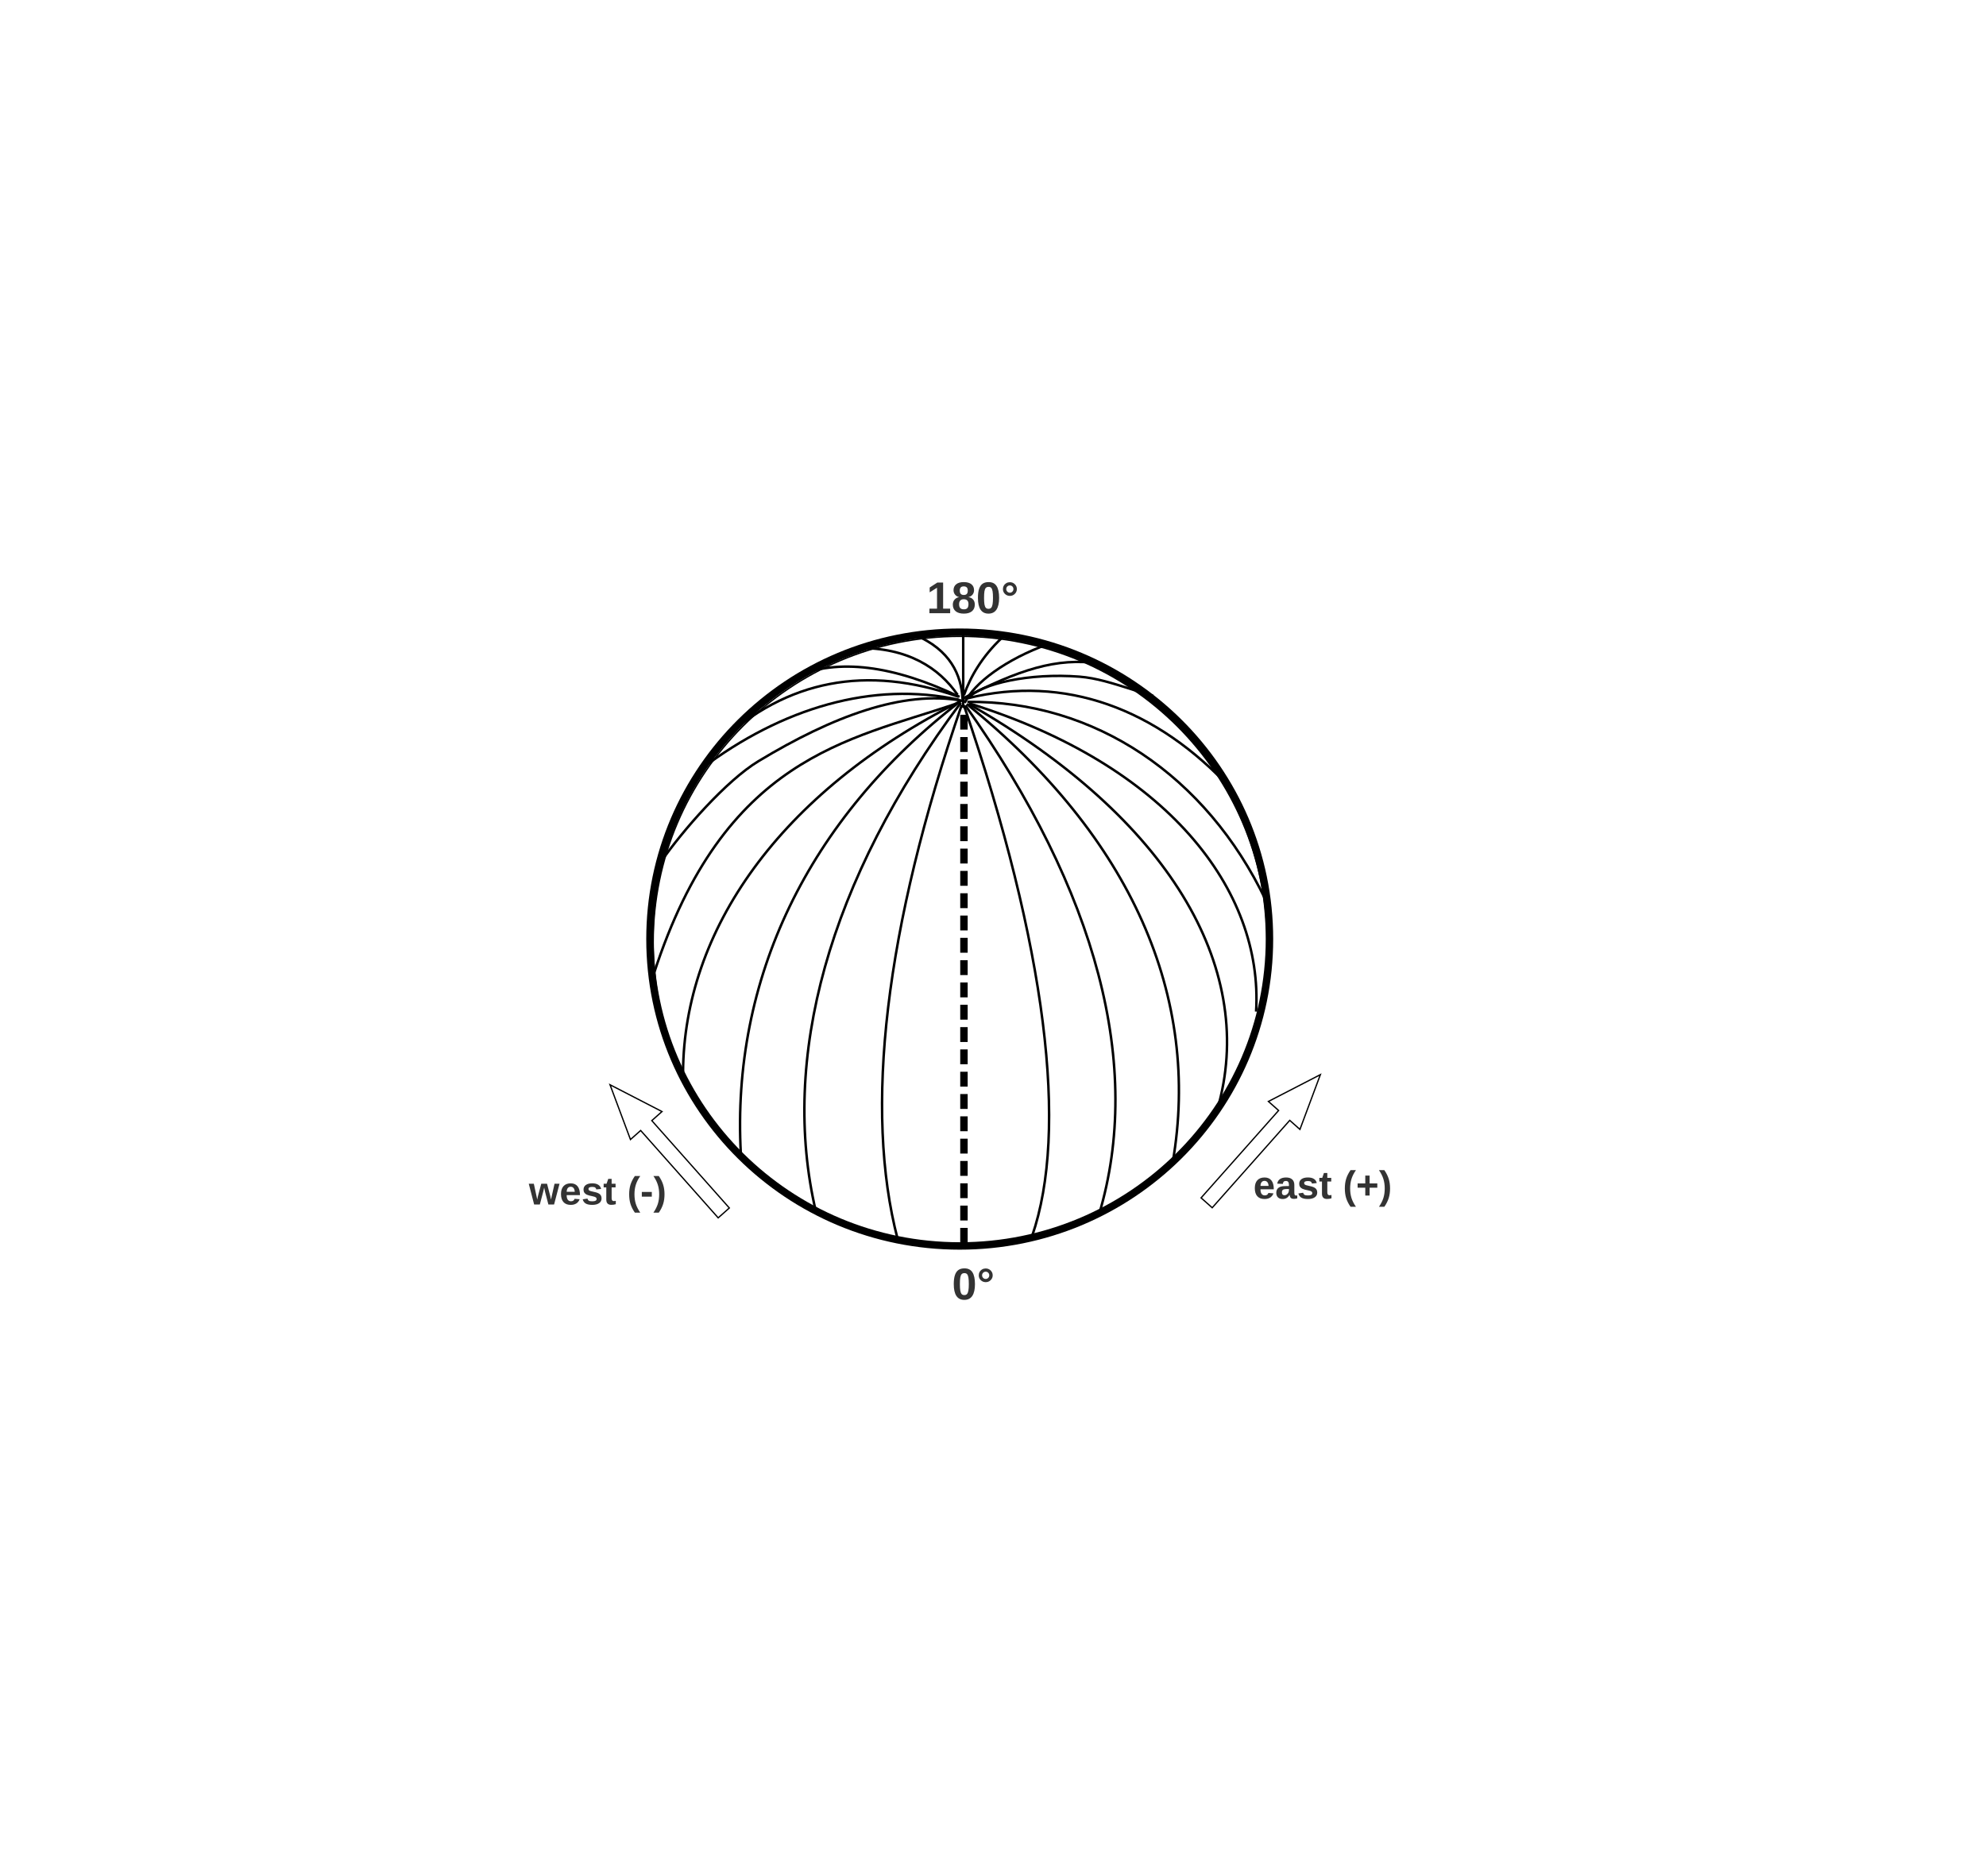
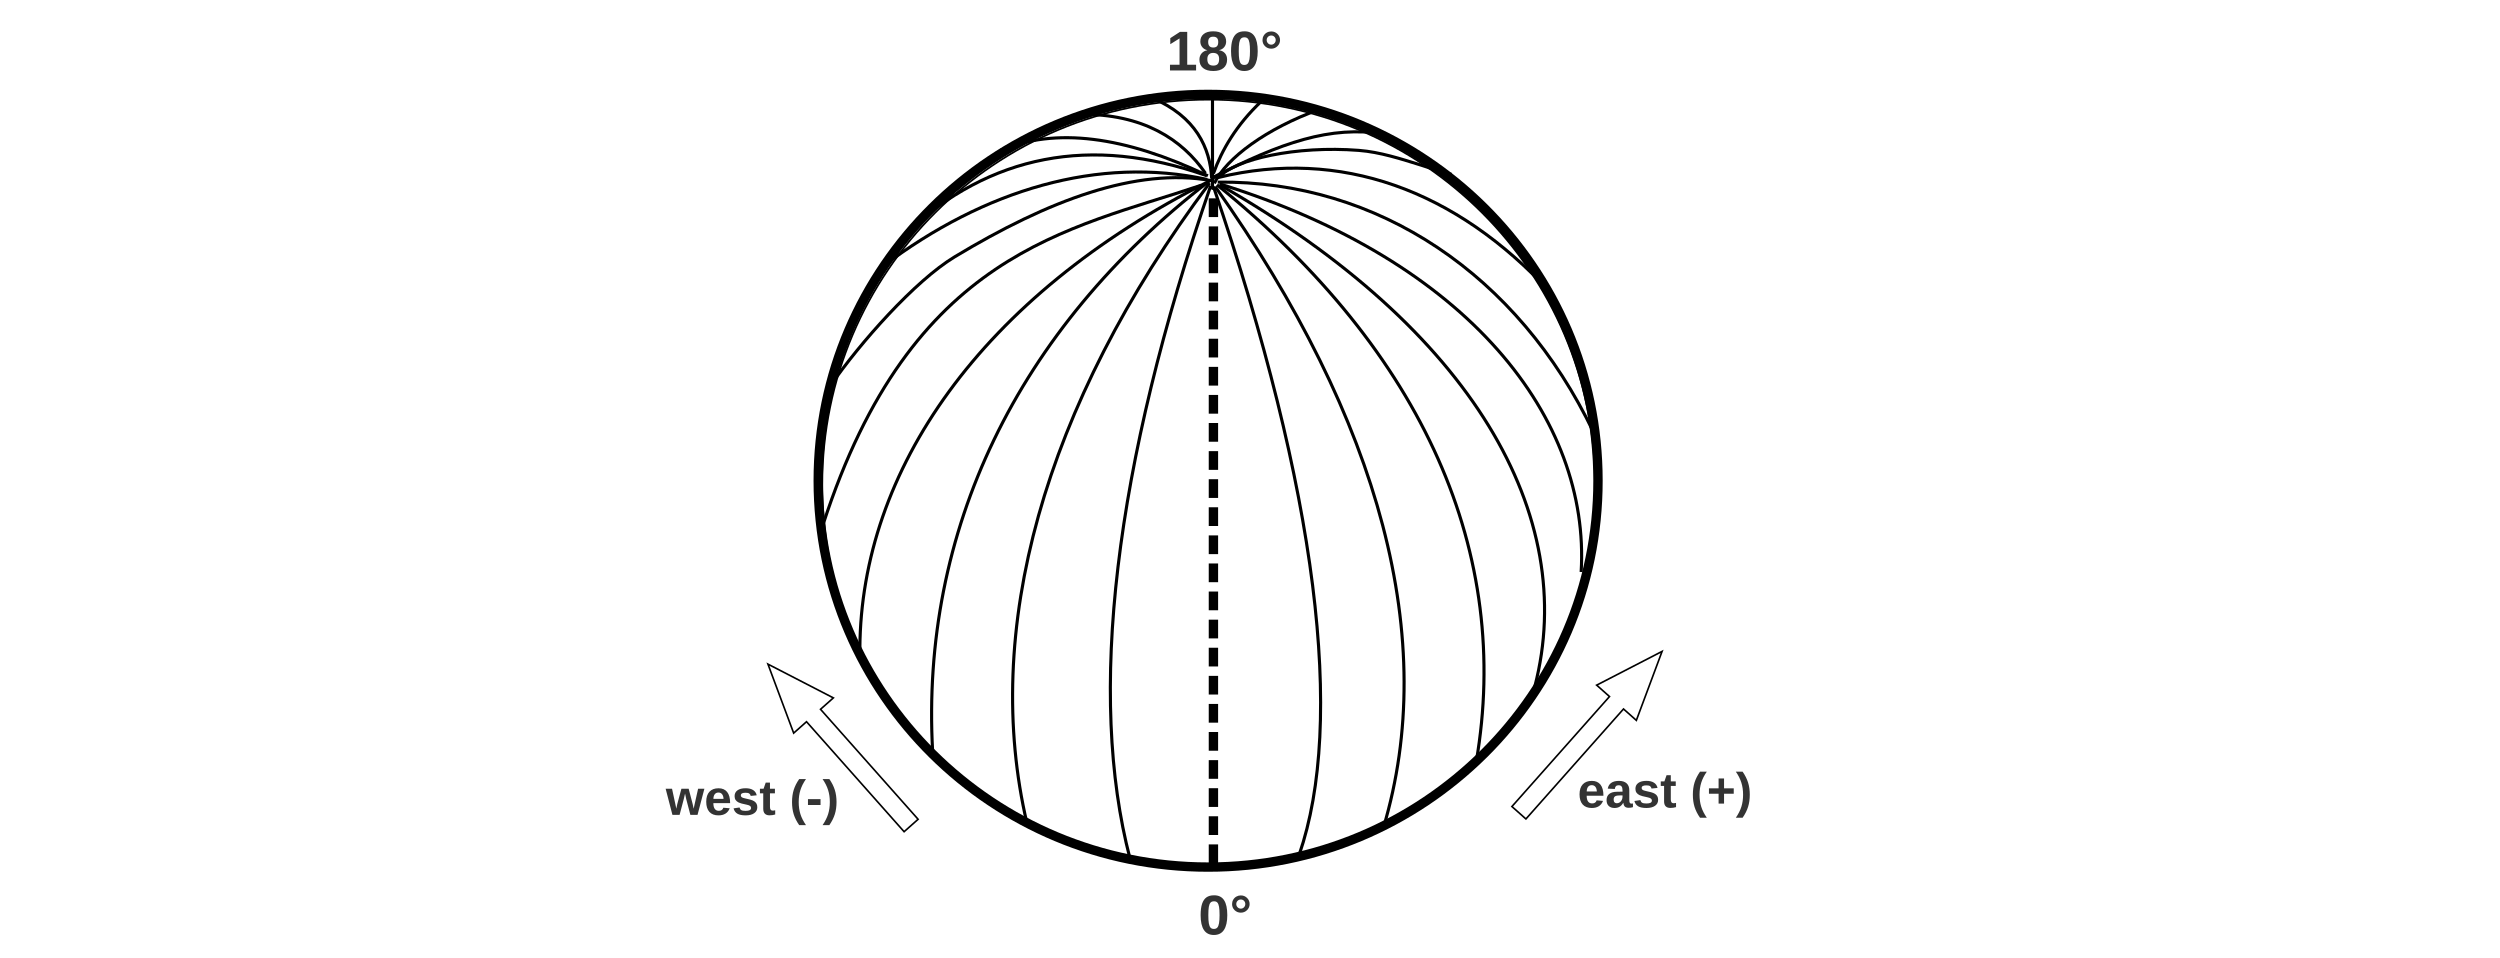
- <svg xmlns="http://www.w3.org/2000/svg" xmlns:ns1="https://boxy-svg.com" version="1.1" x="0px" y="0px" width="312.134" height="294.804" viewBox="0 0 1515.6 580.8" id="svg350" lang="mul">
+ <svg xmlns="http://www.w3.org/2000/svg" xmlns:ns1="https://boxy-svg.com" version="1.1" x="0px" y="0px" width="1515.606" height="580.758" viewBox="0 0 1515.6 580.8" id="svg350" lang="mul">
  <rect x="-0.176" y="-0.991" width="1515.606" height="580.758" style="stroke: rgb(0, 0, 0); fill: rgb(255, 255, 255); stroke-width: 0px; pointer-events: none;">
    </rect>
  <g id="g348" style="font-family: 'Liberation Sans', Dyuthi, 'VL PGothic', sans-serif;" transform="matrix(1.892277, 0, 0, 1.892277, -208.8165, -22.25759)">
    <path stroke-miterlimit="22.926" d="m 497.564,43.682 c 68.356,0 123.791,55.256 123.791,123.393 0,68.137 -55.435,123.393 -123.791,123.393 -68.355,0 -123.79,-55.256 -123.79,-123.393 0,-68.137 55.435,-123.393 123.79,-123.393 z" id="path64" style="fill:none;stroke:#000000;stroke-width:0.567;stroke-miterlimit:22.926" />
    <path stroke-miterlimit="22.926" d="m 497.399,42.009 c 68.979,0 124.918,55.431 124.918,123.782 0,68.351 -55.938,123.783 -124.918,123.783 -68.979,0 -124.917,-55.432 -124.917,-123.783 0,-68.351 55.939,-123.782 124.917,-123.782 z" id="path94" style="fill:none;stroke:#000000;stroke-width:3;stroke-miterlimit:22.926" />
    <path stroke-miterlimit="22.926" d="m 499.104,75.3 c 0,137.027 0,210.101 0,214.274" id="path96" style="fill:none;stroke:#000000;stroke-width:3;stroke-miterlimit:22.926;stroke-dasharray:6, 3" />
    <path stroke-miterlimit="22.926" d="m 526.588,285.599 c 14.691,-42.586 5.91,-116.212 -27.481,-214.064" id="path98" style="fill:none;stroke:#000000;stroke-width:1;stroke-miterlimit:22.926" />
    <path stroke-miterlimit="22.926" d="m 499.671,71.535 c 53.374,75.431 71.732,145.556 53.942,205.263" id="path100" style="fill:none;stroke:#000000;stroke-width:1;stroke-miterlimit:22.926" />
    <path stroke-miterlimit="22.926" d="m 500.239,70.967 c 66.706,54.015 94.47,118.461 83.076,184.822" id="path102" style="fill:none;stroke:#000000;stroke-width:1;stroke-miterlimit:22.926" />
    <path stroke-miterlimit="22.926" d="M 602.092,231.657 C 616.218,176.959 582.173,117.339 501.091,70.968" id="path104" style="fill:none;stroke:#000000;stroke-width:1;stroke-miterlimit:22.926" />
    <path stroke-miterlimit="22.926" d="m 501.091,70.683 c 80.163,24.887 118.77,75.428 115.833,124.35" id="path106" style="fill:none;stroke:#000000;stroke-width:1;stroke-miterlimit:22.926" />
    <path stroke-miterlimit="22.926" d="M 620.798,150.076 C 596.785,99.902 551.824,69.529 500.479,70.116" id="path108" style="fill:none;stroke:#000000;stroke-width:1;stroke-miterlimit:22.926" />
    <path stroke-miterlimit="22.926" d="M 607.271,105.669 C 576.709,72.346 539.518,59.227 500.807,68.584 c 5.349,-5.817 24.615,-10.219 44.899,-8.638 6.807,0.53 13.56,2.749 20.111,4.78 3.675,1.139 6.086,2.219 9.609,2.908" id="path110" style="fill:none;stroke:#000000;stroke-width:1;stroke-miterlimit:22.926" />
    <path stroke-miterlimit="22.926" d="m 533.052,46.813 c -16.856,6.039 -29.891,15.66 -33.665,23.711" id="path112" style="fill:none;stroke:#000000;stroke-width:1;stroke-miterlimit:22.926" />
    <path stroke-miterlimit="22.926" d="m 514.419,44.265 c -7.949,7.507 -12.666,15.598 -15.315,23.106" id="path114" style="fill:none;stroke:#000000;stroke-width:1;stroke-miterlimit:22.926" />
    <path stroke-miterlimit="22.926" d="m 479.305,43.084 c 14.283,6 18.754,16.177 19.239,25.869" id="path116" style="fill:none;stroke:#000000;stroke-width:1;stroke-miterlimit:22.926" />
    <path stroke-miterlimit="22.926" d="m 456.339,48.39 c 20.193,-0.212 32.769,8.045 40.209,18.886" id="path118" style="fill:none;stroke:#000000;stroke-width:1;stroke-miterlimit:22.926" />
    <path stroke-miterlimit="22.926" d="M 496.832,68.022 C 459.847,55.009 427.664,61.196 400.285,86.582" id="path120" style="fill:none;stroke:#000000;stroke-width:1;stroke-miterlimit:22.926" />
    <path stroke-miterlimit="22.926" d="M 497.116,69.266 C 462.409,61.67 425.785,72.458 393.207,97.087" id="path122" style="fill:none;stroke:#000000;stroke-width:1;stroke-miterlimit:22.926" />
    <path stroke-miterlimit="22.926" d="m 498.325,69.622 c -23.903,-4.254 -52.099,6.303 -82.098,24.414 -12.774,7.712 -30.421,27.667 -39.644,41.03" id="path124" style="fill:none;stroke:#000000;stroke-width:1;stroke-miterlimit:22.926" />
    <path stroke-miterlimit="22.926" d="M 495.128,71.132 C 452.529,85.524 402.361,92.416 374.071,179.709" id="path126" style="fill:none;stroke:#000000;stroke-width:1;stroke-miterlimit:22.926" />
    <path stroke-miterlimit="22.926" d="M 385.825,219.356 C 386.214,162.75 424.259,106.851 497.688,69.832 435.914,117.429 405.25,182.328 409.136,252.449" id="path128" style="fill:none;stroke:#000000;stroke-width:1;stroke-miterlimit:22.926" />
    <path stroke-miterlimit="22.926" d="m 497.874,70.399 c -53.887,72.109 -72.826,143.976 -58.521,205.113" id="path130" style="fill:none;stroke:#000000;stroke-width:1;stroke-miterlimit:22.926" />
    <path stroke-miterlimit="22.926" d="m 498.243,71.251 c -31.172,90.377 -39.426,163.53 -25.898,215.483" id="path132" style="fill:none;stroke:#000000;stroke-width:1;stroke-miterlimit:22.926" />
    <path stroke-miterlimit="22.926" d="m 498.805,41.745 c 0,27.489 0,36.399 0,26.73" id="path144" style="fill:none;stroke:#000000;stroke-width:1;stroke-miterlimit:22.926" />
    <path stroke-miterlimit="22.926" d="M 497.328,68.088 C 470.519,55.266 448.373,52.546 430.889,59.929" id="path146" style="fill:none;stroke:#000000;stroke-width:1;stroke-miterlimit:22.926" />
    <path stroke-miterlimit="22.926" d="m 553.86,54.684 c -17.483,-2.719 -32.929,2.72 -55.075,13.987" id="path148" style="fill:none;stroke:#000000;stroke-width:1;stroke-miterlimit:22.926" />
    <g font-size="16" id="g230" style="font-size: 16px; visibility: hidden;" transform="translate(6,6)">
      <path d="m 619.013,249.169 -0.675,15.183 -0.258,-0.325 -0.264,-0.315 -0.269,-0.305 -0.273,-0.294 -0.278,-0.283 -0.284,-0.273 -0.289,-0.263 -0.293,-0.252 -0.3,-0.241 -0.304,-0.231 -0.31,-0.221 -0.313,-0.21 -0.319,-0.199 -0.324,-0.188 -0.33,-0.179 -0.334,-0.167 -0.34,-0.157 -0.345,-0.147 -0.35,-0.136 -0.354,-0.126 -0.36,-0.115 -0.365,-0.104 -0.369,-0.094 -0.376,-0.083 -0.38,-0.073 -0.386,-0.063 -0.39,-0.052 -0.396,-0.042 -0.4,-0.03 -0.406,-0.021 -0.41,-0.01 -0.416,10e-4 z m -3.949,5.891 1.798,0.867 -0.918,1.856 -0.953,1.819 -0.981,1.791 -1.017,1.758 -1.049,1.725 -1.081,1.692 -1.116,1.66 -1.145,1.622 -1.177,1.594 -1.213,1.561 -1.244,1.524 -1.275,1.495 -1.309,1.463 -1.34,1.425 -1.371,1.393 -1.408,1.36 -1.436,1.33 -1.471,1.295 -1.5,1.261 -1.535,1.225 -1.567,1.195 -1.595,1.159 -1.631,1.13 -1.663,1.093 -1.695,1.061 -1.727,1.027 -1.759,0.994 -1.79,0.958 -1.822,0.929 -1.854,0.892 -1.886,0.863 -1.918,0.826 -0.767,-1.844 1.88,-0.811 1.847,-0.84 1.815,-0.876 1.783,-0.905 1.751,-0.942 1.72,-0.971 1.688,-1.004 1.656,-1.037 1.623,-1.069 1.592,-1.099 1.564,-1.136 1.528,-1.164 1.496,-1.201 1.468,-1.229 1.433,-1.264 1.404,-1.292 1.368,-1.328 1.341,-1.361 1.309,-1.394 1.277,-1.424 1.244,-1.456 1.213,-1.492 1.182,-1.522 1.153,-1.555 1.121,-1.591 1.085,-1.62 1.058,-1.653 1.025,-1.687 0.993,-1.719 0.966,-1.752 0.93,-1.789 z" id="path216" />
    </g>
  </g>
  <text style="fill: rgb(51, 51, 51); font-family: Arial, sans-serif; font-size: 34px; font-weight: 700; white-space: pre;" x="726.52" y="566.542">0°</text>
  <path d="M 575.199 543.779 H 664.35 L 664.35 533.371 L 705.98 549.456 L 664.35 565.54 L 664.35 555.133 H 575.199 V 543.779 Z" style="stroke: rgb(0, 0, 0); fill: rgba(216, 216, 216, 0);" transform="matrix(0.663665, -0.74803, 0.74803, 0.663665, 128.09, 558.3711)" ns1:shape="arrow 575.199 533.371 130.781 32.169 11.354 41.63 0 1@1d62b119" />
  <path d="M -575.199 -522.964 H -486.048 L -486.048 -533.371 L -444.418 -517.287 L -486.048 -501.202 L -486.048 -511.61 H -575.199 V -522.964 Z" style="stroke: rgb(0, 0, 0); fill: rgba(216, 216, 216, 0);" transform="matrix(-0.663665, -0.74803, -0.74803, 0.663665, -216.3552, 413.5229)" ns1:shape="arrow -575.199 -533.371 130.781 32.169 11.354 41.63 0 1@021e39fa" />
  <text style="fill: rgb(51, 51, 51); font-family: Arial, sans-serif; font-size: 34px; font-weight: 700; white-space: pre;" x="707.146" y="42.719">180°</text>
  <text style="fill: rgb(51, 51, 51); font-family: Arial, sans-serif; font-size: 30px; font-weight: 700; text-anchor: middle; white-space: pre;" x="456.109" y="494.051">west (-)</text>
  <text style="fill: rgb(51, 51, 51); font-family: Arial, sans-serif; font-size: 30px; font-weight: 700; text-anchor: middle; white-space: pre;" x="1009.361" y="489.578">east (+)</text>
</svg>
